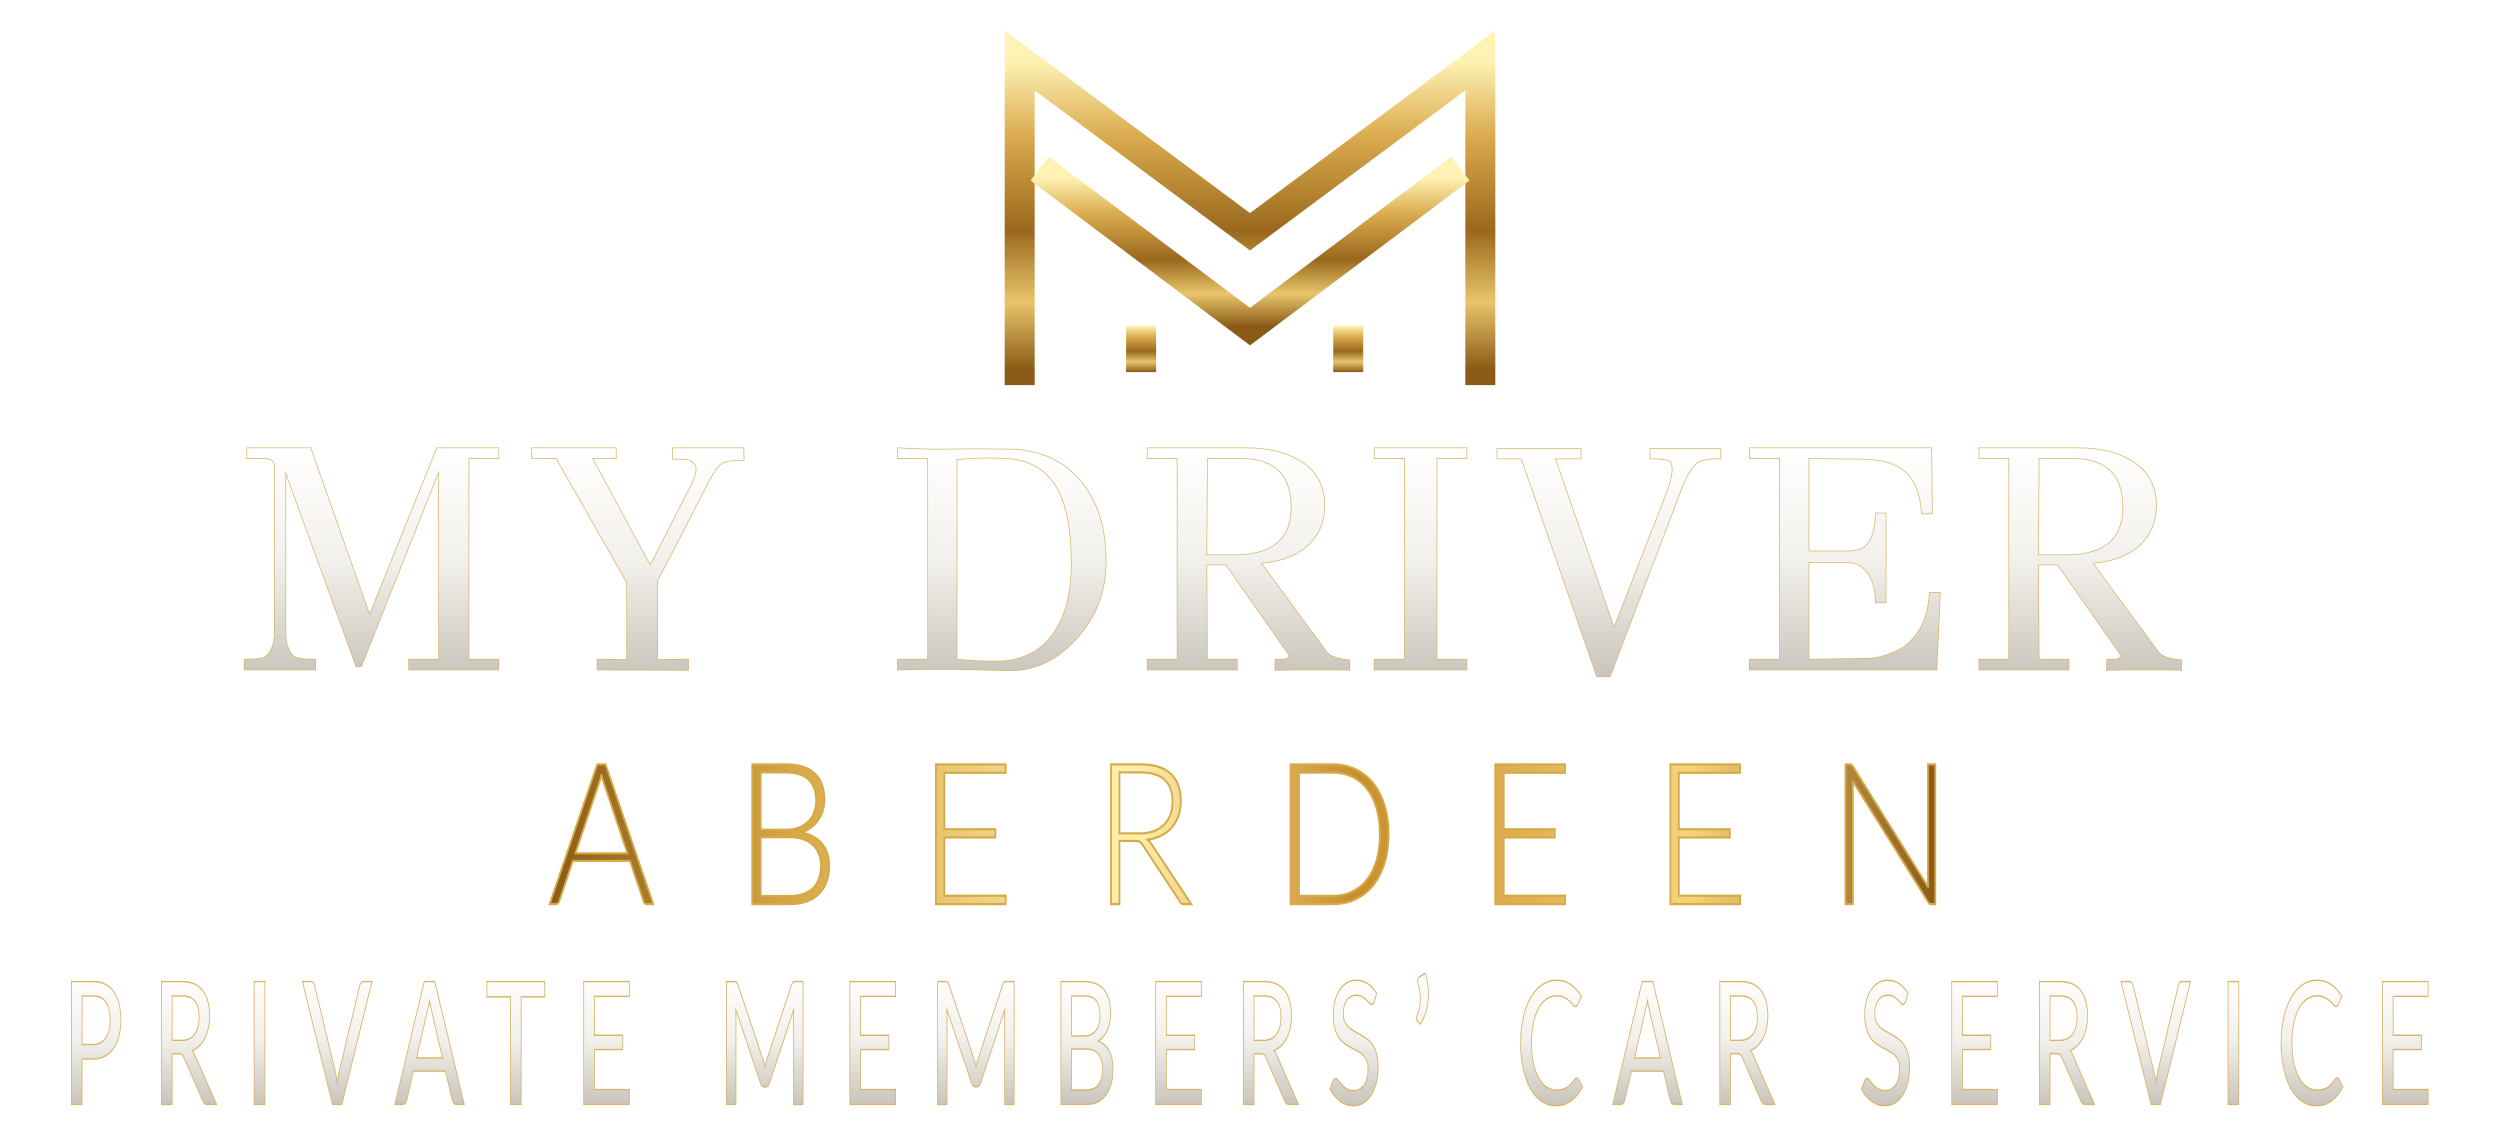
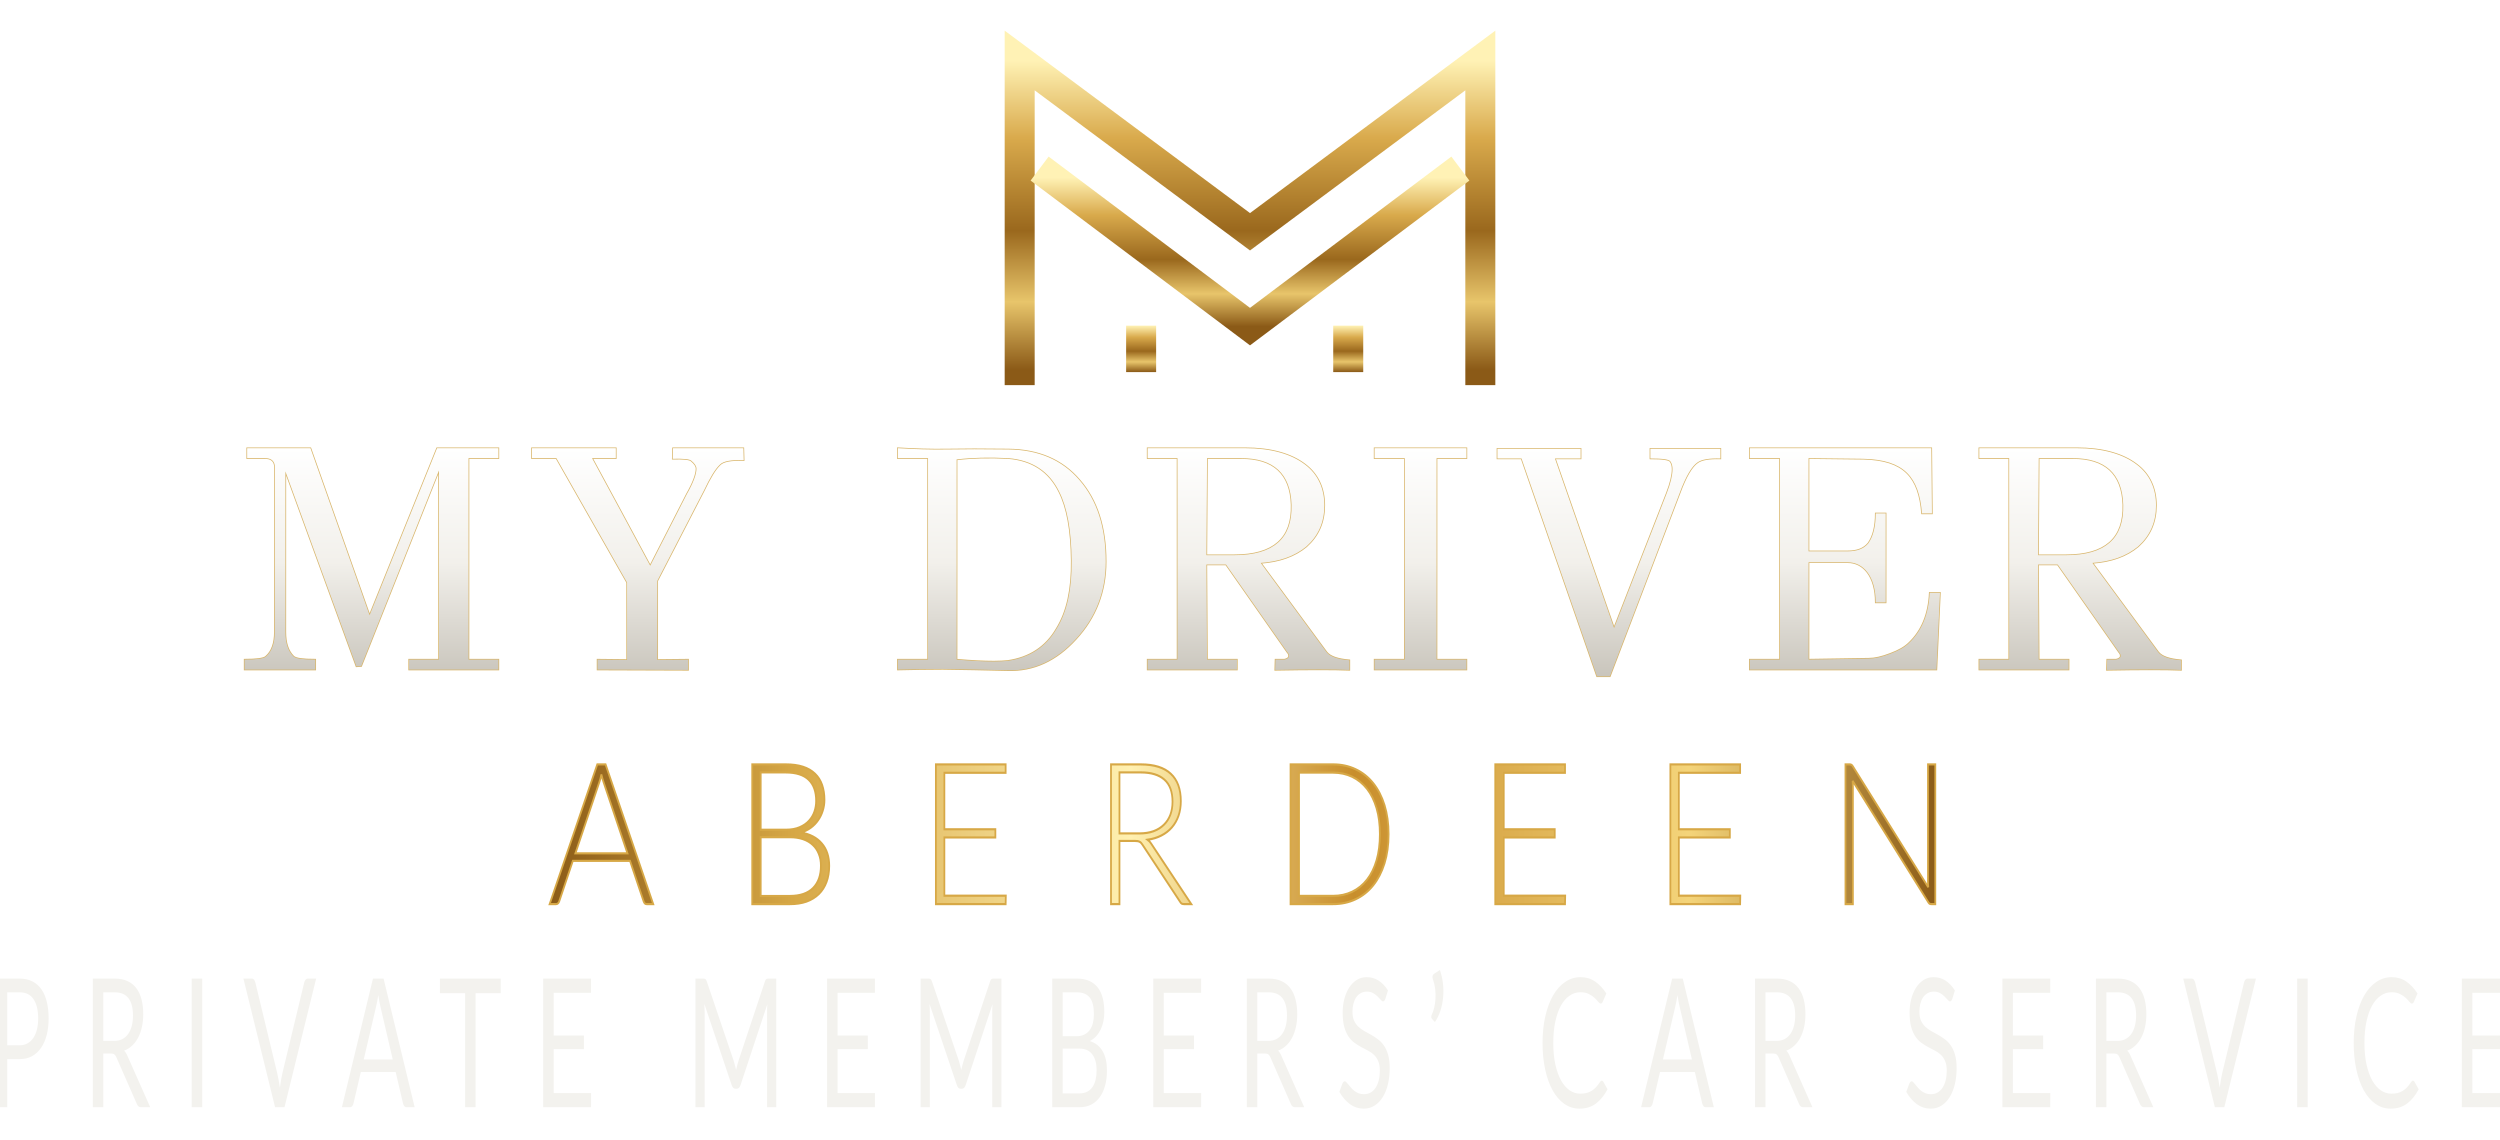
<svg xmlns="http://www.w3.org/2000/svg" width="1240" height="565" viewBox="0 0 1240 565" version="1.1" id="svg20">
  <defs id="defs17">
    <linearGradient id="gold" x1="0" y1="0" x2="1" y2="0">
      <stop offset="0" stop-color="#8a5a16" id="stop1" />
      <stop offset="0.18" stop-color="#d7a846" id="stop2" />
      <stop offset="0.42" stop-color="#fff0b0" id="stop3" />
      <stop offset="0.58" stop-color="#c88e2c" id="stop4" />
      <stop offset="0.82" stop-color="#f4d47a" id="stop5" />
      <stop offset="1" stop-color="#8a5a16" id="stop6" />
    </linearGradient>
    <linearGradient id="goldVertical" x1="0" y1="0" x2="0" y2="1">
      <stop offset="0" stop-color="#fff2b5" id="stop7" />
      <stop offset="0.25" stop-color="#d9aa4c" id="stop8" />
      <stop offset="0.55" stop-color="#9a681d" id="stop9" />
      <stop offset="0.78" stop-color="#e8c56b" id="stop10" />
      <stop offset="1" stop-color="#8b5a17" id="stop11" />
    </linearGradient>
    <linearGradient id="silver" x1="0" y1="0" x2="0" y2="1">
      <stop offset="0" stop-color="#ffffff" id="stop12" />
      <stop offset="0.5" stop-color="#f2f0eb" id="stop13" />
      <stop offset="1" stop-color="#c9c5bc" id="stop14" />
    </linearGradient>
    <filter id="softGlow" x="-30%" y="-30%" width="160%" height="160%">
      <feGaussianBlur stdDeviation="6" result="b" id="feGaussianBlur14" />
      <feMerge id="feMerge15">
        <feMergeNode in="b" id="feMergeNode14" />
        <feMergeNode in="SourceGraphic" id="feMergeNode15" />
      </feMerge>
    </filter>
    <filter id="textGlow" x="-10%" y="-20%" width="120%" height="140%">
      <feGaussianBlur stdDeviation="1.6" result="b" id="feGaussianBlur15" />
      <feMerge id="feMerge17">
        <feMergeNode in="b" id="feMergeNode16" />
        <feMergeNode in="SourceGraphic" id="feMergeNode17" />
      </feMerge>
    </filter>
  </defs>
  <g id="mark" fill="none" stroke="url(#goldVertical)" stroke-width="31" stroke-linecap="square" stroke-linejoin="miter" transform="translate(253.76 -30) scale(0.48)">
    <path d="M 525 445 L 525 125 L 763 302 L 1001 125 L 1001 445" id="path17" />
    <path d="M 558 246 L 763 400 L 968 246" id="path18" />
  </g>
  <g fill="url(#goldVertical)" id="g19" transform="translate(253.76 -30) scale(0.48)">
    <path id="rect18" d="m 635,399 h 31 v 48 h -31 z" />
    <path id="rect19" d="m 849,399 h 31 v 48 h -31 z" />
  </g>
  <g transform="translate(93 41.25) scale(0.85)">
    <path d="m 439.15,640.35 h -13.95 V 546.3 h 13.95 v -4.65 h -28.65 l -31.5,78 -27.6,-78 h -29.55 v 4.65 h 8.4 c 2.7,0 4.2,1.2 4.5,3.45 v 77.7 c 0,5.25 -1.35,9.15 -4.2,11.55 -1.05,0.9 -4.35,1.35 -9.9,1.35 V 645 h 33 v -4.65 c -5.85,0 -9.15,-0.45 -10.2,-1.5 -2.55,-2.55 -3.75,-6.3 -3.75,-11.4 v -75 l 33.15,91.05 2.25,-0.15 36.3,-91.35 v 88.35 h -13.95 V 645 h 41.7 z m 114.35,-98.7 h -32.85 l -0.15,4.95 c 4.95,-0.15 7.95,0.15 8.7,0.9 1.65,1.35 2.4,2.55 2.4,3.75 0,2.55 -1.5,6.6 -4.5,11.85 l -17.1,33.45 c -9,-16.65 -18,-33.45 -27.15,-50.25 h 11.1 v -4.65 h -39.15 v 4.65 h 11.4 l 33,58.05 v 36.15 l -13.8,-0.15 V 645 l 42.3,0.15 v -4.8 l -14.4,0.15 v -36.9 l 21.75,-42.15 c 2.85,-6 5.25,-10.05 7.5,-12.15 1.65,-1.65 5.25,-2.25 11.1,-2.1 z m 169.15,52.95 c 0,-16.05 -4.05,-28.65 -12.3,-38.1 -8.1,-9.45 -19.2,-14.1 -33.15,-14.25 -11.7,-0.15 -21.15,-0.15 -28.35,0 -7.8,0.15 -15.6,-0.15 -23.25,-0.6 v 4.65 h 14.1 v 94.05 h -14.1 V 645 c 6.45,-0.15 13.5,-0.3 21,-0.3 9.15,0.15 19.2,0.3 30.15,0.6 12.15,0.45 22.8,-4.5 31.95,-14.55 9.3,-10.05 13.95,-22.2 13.95,-36.15 z m -15.9,-0.45 c 0.15,13.35 -2.1,23.85 -7.05,31.8 -4.95,8.55 -12.6,13.5 -22.8,15 -1.65,0.15 -3.75,0.3 -6.45,0.3 -4.8,0 -10.65,-0.3 -17.4,-0.9 V 546.9 c 7.35,-0.9 15.45,-1.05 24.15,-0.6 11.1,0.9 19.05,6.15 23.7,15.6 3.75,7.35 5.7,18 5.85,32.25 z m 100.7,42.75 c 0.6,0.6 0.75,1.2 0.75,1.8 0,0.75 -0.75,1.35 -2.1,1.65 h -4.2 l -0.15,4.8 c 15.9,-0.3 27.3,-0.3 34.65,0 v -4.5 c -5.4,-0.45 -9,-1.65 -10.65,-3.75 l -30.75,-41.7 c 8.7,-0.6 15.9,-3.15 21.3,-7.65 5.55,-4.95 8.4,-11.25 8.4,-19.2 0,-7.95 -3,-14.55 -9,-19.05 -6.45,-4.95 -15.9,-7.65 -28.05,-7.65 h -45.45 v 4.65 h 13.95 v 94.05 h -13.95 V 645 h 41.7 v -4.65 h -13.95 l -0.3,-44.4 h 9.15 z m 1.95,-68.85 c 0.45,15.75 -8.4,23.55 -26.7,23.55 h -13.05 l 0.3,-45.3 h 15.9 c 15.15,0 23.1,7.2 23.55,21.75 z m 81.65,72.3 h -13.95 V 546.3 h 13.95 v -4.65 h -42.9 v 4.65 h 14.1 v 94.05 h -14.1 V 645 h 42.9 z m 118.55,-98.4 h -32.7 v 4.5 c 5.85,0 9,0.45 9.45,1.5 0.6,0.9 0.9,2.1 0.9,3.45 0,2.85 -0.9,6.6 -2.7,11.25 l -24.6,63 -27.6,-79.2 h 12 v -4.5 h -38.85 v 4.5 h 11.25 l 35.25,101.7 h 6 l 32.55,-85.5 c 2.85,-7.8 5.7,-12.6 8.4,-14.4 1.95,-1.35 5.4,-1.95 10.65,-1.8 z m 97.7,67.2 c -0.45,10.05 -3.75,17.85 -9.6,23.4 -1.95,1.95 -4.8,3.6 -8.85,5.1 -3.9,1.5 -7.2,2.25 -10.05,2.25 l -28.05,0.45 V 594.9 h 18.3 c 7.35,0 13.05,6.6 13.05,18.75 h 4.65 V 572.1 h -4.65 c 0,6.15 -1.2,10.8 -3.45,13.95 -2.1,2.55 -5.25,3.75 -9.6,3.75 h -18.3 v -43.5 l 25.65,0.3 c 19.05,0.45 25.95,8.55 27.3,25.5 h 4.65 l -0.3,-30.45 h -84.75 v 4.65 h 14.1 v 94.05 h -14.1 V 645 h 87.15 l 1.65,-35.85 z m 88.4,27.75 c 0.6,0.6 0.75,1.2 0.75,1.8 0,0.75 -0.75,1.35 -2.1,1.65 h -4.2 l -0.15,4.8 c 15.9,-0.3 27.3,-0.3 34.65,0 v -4.5 c -5.4,-0.45 -9,-1.65 -10.65,-3.75 l -30.75,-41.7 c 8.7,-0.6 15.9,-3.15 21.3,-7.65 5.55,-4.95 8.4,-11.25 8.4,-19.2 0,-7.95 -3,-14.55 -9,-19.05 -6.45,-4.95 -15.9,-7.65 -28.05,-7.65 h -45.45 v 4.65 h 13.95 v 94.05 h -13.95 V 645 h 41.7 v -4.65 h -13.95 l -0.3,-44.4 h 9.15 z m 1.95,-68.85 c 0.45,15.75 -8.4,23.55 -26.7,23.55 h -13.05 l 0.3,-45.3 h 15.9 c 15.15,0 23.1,7.2 23.55,21.75 z" id="main-wordmark" style="font-size:150px;font-family:'GFS Didot', Didot, serif;letter-spacing:5;text-anchor:middle;fill:url(#silver);stroke:#d8b56a;stroke-width:0.7;paint-order:stroke" aria-label="MY DRIVER" transform="translate(-367.5 -464.06) scale(1.25)" />
  </g>
  <g transform="translate(93.000 62.100) scale(0.85)">
    <path d="m 525.82,727.552 -9.216,-22.88 q -0.48,-1.12 -0.928,-2.688 -0.192,0.768 -0.416,1.472 -0.224,0.672 -0.48,1.248 l -9.216,22.848 z M 535.836,744 h -2.528 q -0.448,0 -0.736,-0.224 -0.288,-0.256 -0.448,-0.64 l -5.312,-13.152 h -22.24 l -5.312,13.152 q -0.128,0.352 -0.448,0.608 -0.32,0.256 -0.768,0.256 h -2.496 l 18.528,-45.28 h 3.232 z m 53.176,-2.624 q 5.952,0 8.992,-2.56 3.072,-2.592 3.072,-7.264 0,-2.144 -0.832,-3.84 -0.8,-1.728 -2.336,-2.912 -1.536,-1.216 -3.776,-1.856 -2.24,-0.64 -5.088,-0.64 h -11.392 v 19.072 z m -11.36,-40.064 v 18.592 h 9.792 q 3.136,0 5.344,-0.8 2.24,-0.8 3.648,-2.112 1.44,-1.312 2.112,-2.976 0.672,-1.664 0.672,-3.424 0,-4.576 -2.912,-6.912 -2.88,-2.368 -8.928,-2.368 z m 9.728,-2.592 q 3.872,0 6.72,0.768 2.848,0.768 4.704,2.272 1.856,1.472 2.752,3.616 0.896,2.144 0.896,4.864 0,1.792 -0.64,3.456 -0.608,1.664 -1.792,3.072 -1.152,1.408 -2.88,2.464 -1.696,1.024 -3.904,1.568 5.344,0.768 8.192,3.552 2.88,2.752 2.88,7.264 0,2.88 -1.024,5.184 -1.024,2.304 -2.976,3.904 -1.952,1.6 -4.8,2.464 -2.848,0.832 -6.464,0.832 h -14.688 v -45.28 z m 85.624,42.56 -0.064,2.72 h -27.136 v -45.28 h 27.136 v 2.72 h -23.84 v 18.304 h 19.84 v 2.656 h -19.84 v 18.88 z m 52.056,-20.192 q 3.008,0 5.376,-0.704 2.4,-0.736 4.032,-2.08 1.664,-1.344 2.528,-3.232 0.864,-1.888 0.864,-4.256 0,-4.832 -3.168,-7.168 -3.136,-2.336 -9.184,-2.336 h -8.288 v 19.776 z m 20.096,22.912 h -2.816 q -0.544,0 -0.928,-0.16 -0.352,-0.192 -0.672,-0.672 l -14.528,-18.368 q -0.256,-0.352 -0.544,-0.608 -0.256,-0.256 -0.608,-0.384 -0.32,-0.16 -0.8,-0.224 -0.448,-0.064 -1.12,-0.064 h -5.92 V 744 h -3.296 v -45.28 h 11.584 q 7.808,0 11.68,3.04 3.904,3.008 3.904,8.864 0,2.592 -0.896,4.736 -0.896,2.144 -2.592,3.776 -1.664,1.6 -4.064,2.624 -2.368,1.024 -5.344,1.376 0.768,0.48 1.376,1.28 z m 76.76,-22.656 q 0,5.248 -1.568,9.44 -1.568,4.192 -4.416,7.136 -2.848,2.944 -6.848,4.512 -3.968,1.568 -8.768,1.568 h -16.544 v -45.28 h 16.544 q 4.8,0 8.768,1.568 4,1.568 6.848,4.512 2.848,2.944 4.416,7.136 1.568,4.192 1.568,9.408 z m -3.392,0 q 0,-4.736 -1.312,-8.448 -1.312,-3.712 -3.712,-6.272 -2.4,-2.56 -5.76,-3.904 -3.36,-1.344 -7.424,-1.344 h -13.248 v 39.968 h 13.248 q 4.064,0 7.424,-1.344 3.36,-1.344 5.76,-3.904 2.4,-2.56 3.712,-6.272 1.312,-3.712 1.312,-8.48 z m 72.088,19.936 -0.064,2.72 h -27.136 v -45.28 h 27.136 v 2.72 h -23.84 v 18.304 h 19.84 v 2.656 h -19.84 v 18.88 z m 68.12,0 -0.064,2.72 h -27.136 v -45.28 h 27.136 v 2.72 h -23.84 v 18.304 h 19.84 v 2.656 h -19.84 v 18.88 z m 75.864,-42.56 V 744 h -1.536 q -0.416,0 -0.704,-0.128 -0.256,-0.16 -0.512,-0.512 l -29.408,-39.296 q 0.096,0.96 0.096,1.824 V 744 h -2.88 v -45.28 h 1.632 q 0.448,0 0.672,0.128 0.256,0.096 0.544,0.48 l 29.344,39.2 q -0.096,-0.96 -0.096,-1.824 V 698.72 Z" id="text19" style="font-weight:300;font-size:64px;font-family:Lato, Helvetica, Arial, sans-serif;letter-spacing:31;text-anchor:middle;fill:url(#gold)" aria-label="ABERDEEN" transform="translate(-532 -884.696) scale(1.5 1.8)" stroke="#d7a846" stroke-width="0.7" />
  </g>
  <g stroke="url(#gold)" stroke-width="2" id="g20" transform="translate(0 -309)">
    <path id="line19" d="M 35,723 H 170" />
    <path id="line20" d="M 1070,723 H 1205" />
  </g>
-   <path d="m 290.99,809.51 q 1.743,0 3.066,-0.462 1.344,-0.462 2.247,-1.281 0.924,-0.84 1.386,-1.995 0.462,-1.155 0.462,-2.541 0,-2.877 -1.785,-4.494 -1.764,-1.617 -5.376,-1.617 h -4.83 v 12.39 z m 0,-15.603 q 2.856,0 4.956,0.672 2.121,0.651 3.507,1.869 1.386,1.218 2.058,2.94 0.693,1.722 0.693,3.843 0,2.1 -0.735,3.843 -0.735,1.743 -2.163,3.003 -1.407,1.26 -3.507,1.974 -2.079,0.693 -4.809,0.693 h -4.83 V 824 h -4.053 v -30.093 z m 36.675,14.574 q 1.764,0 3.108,-0.42 1.365,-0.441 2.268,-1.218 0.924,-0.798 1.386,-1.89 0.462,-1.092 0.462,-2.415 0,-2.688 -1.764,-4.053 -1.764,-1.365 -5.292,-1.365 h -4.452 v 11.361 z m 13.902,15.519 h -3.612 q -1.113,0 -1.638,-0.861 l -7.812,-10.752 q -0.357,-0.504 -0.777,-0.714 -0.399,-0.231 -1.26,-0.231 h -3.087 V 824 h -4.053 v -30.093 h 8.505 q 2.856,0 4.935,0.588 2.079,0.567 3.423,1.659 1.365,1.092 2.016,2.646 0.651,1.533 0.651,3.444 0,1.596 -0.504,2.982 -0.504,1.386 -1.47,2.499 -0.945,1.092 -2.331,1.869 -1.365,0.777 -3.108,1.176 0.777,0.441 1.344,1.281 z m 20.148,0 h -4.074 v -30.093 h 4.074 z m 44.151,-30.093 -12.264,30.093 h -3.654 l -12.264,-30.093 h 3.255 q 0.546,0 0.882,0.273 0.336,0.273 0.504,0.693 l 8.484,21.231 q 0.273,0.714 0.525,1.554 0.273,0.84 0.483,1.764 0.21,-0.924 0.441,-1.764 0.231,-0.84 0.504,-1.554 l 8.463,-21.231 q 0.126,-0.357 0.483,-0.651 0.378,-0.315 0.903,-0.315 z m 29.682,18.921 -4.725,-12.243 q -0.21,-0.546 -0.441,-1.26 -0.231,-0.735 -0.441,-1.554 -0.441,1.701 -0.903,2.835 l -4.725,12.222 z m 8.484,11.172 h -3.15 q -0.546,0 -0.882,-0.273 -0.336,-0.273 -0.504,-0.693 l -2.814,-7.266 h -13.503 l -2.814,7.266 q -0.126,0.378 -0.483,0.672 -0.357,0.294 -0.882,0.294 h -3.15 l 12.033,-30.093 h 4.116 z m 33.357,-26.67 h -9.744 V 824 h -4.053 v -26.67 h -9.765 v -3.423 h 23.562 z m 35.016,23.352 -0.021,3.318 h -18.543 v -30.093 h 18.543 v 3.318 h -14.469 v 9.996 h 11.718 v 3.192 h -11.718 v 10.269 z m 71.754,-26.775 V 824 h -3.57 v -22.113 q 0,-0.441 0.021,-0.945 0.042,-0.504 0.084,-1.029 l -10.332,18.816 q -0.483,0.945 -1.47,0.945 h -0.588 q -0.987,0 -1.47,-0.945 l -10.542,-18.9 q 0.126,1.113 0.126,2.058 V 824 h -3.57 v -30.093 h 3.003 q 0.546,0 0.84,0.105 0.294,0.105 0.567,0.588 l 10.395,18.522 q 0.252,0.504 0.483,1.05 0.252,0.546 0.462,1.113 0.21,-0.567 0.441,-1.113 0.231,-0.567 0.504,-1.071 l 10.206,-18.501 q 0.252,-0.483 0.546,-0.588 0.315,-0.105 0.861,-0.105 z m 38.25,26.775 -0.021,3.318 h -18.543 v -30.093 h 18.543 v 3.318 h -14.469 v 9.996 h 11.718 v 3.192 h -11.718 v 10.269 z m 49.002,-26.775 V 824 h -3.57 v -22.113 q 0,-0.441 0.021,-0.945 0.042,-0.504 0.084,-1.029 l -10.332,18.816 q -0.483,0.945 -1.47,0.945 h -0.588 q -0.987,0 -1.47,-0.945 l -10.542,-18.9 q 0.126,1.113 0.126,2.058 V 824 h -3.57 v -30.093 h 3.003 q 0.546,0 0.84,0.105 0.294,0.105 0.567,0.588 l 10.395,18.522 q 0.252,0.504 0.483,1.05 0.252,0.546 0.462,1.113 0.21,-0.567 0.441,-1.113 0.231,-0.567 0.504,-1.071 l 10.206,-18.501 q 0.252,-0.483 0.546,-0.588 0.315,-0.105 0.861,-0.105 z m 30.249,26.859 q 1.743,0 3.003,-0.399 1.26,-0.399 2.058,-1.113 0.819,-0.735 1.197,-1.722 0.378,-1.008 0.378,-2.205 0,-2.331 -1.659,-3.675 -1.659,-1.365 -4.977,-1.365 h -6.51 v 10.479 z m -6.51,-23.646 v 10.269 h 5.376 q 1.722,0 2.982,-0.378 1.281,-0.378 2.1,-1.05 0.84,-0.672 1.239,-1.617 0.399,-0.966 0.399,-2.1 0,-2.667 -1.596,-3.885 -1.596,-1.239 -4.956,-1.239 z m 5.544,-3.213 q 2.772,0 4.767,0.546 2.016,0.546 3.297,1.554 1.302,1.008 1.911,2.478 0.609,1.449 0.609,3.276 0,1.113 -0.357,2.142 -0.336,1.008 -1.029,1.89 -0.693,0.882 -1.764,1.596 -1.05,0.693 -2.478,1.134 3.318,0.63 4.977,2.373 1.68,1.722 1.68,4.536 0,1.911 -0.714,3.486 -0.693,1.575 -2.058,2.709 -1.344,1.134 -3.318,1.764 -1.974,0.609 -4.494,0.609 h -10.626 v -30.093 z m 48.12,26.775 -0.021,3.318 h -18.543 v -30.093 h 18.543 v 3.318 h -14.469 v 9.996 h 11.718 v 3.192 h -11.718 v 10.269 z m 26.028,-12.201 q 1.764,0 3.108,-0.42 1.365,-0.441 2.268,-1.218 0.924,-0.798 1.386,-1.89 0.462,-1.092 0.462,-2.415 0,-2.688 -1.764,-4.053 -1.764,-1.365 -5.292,-1.365 h -4.452 v 11.361 z m 13.902,15.519 h -3.612 q -1.113,0 -1.638,-0.861 l -7.812,-10.752 q -0.357,-0.504 -0.777,-0.714 -0.399,-0.231 -1.26,-0.231 h -3.087 V 824 h -4.053 v -30.093 h 8.505 q 2.856,0 4.935,0.588 2.079,0.567 3.423,1.659 1.365,1.092 2.016,2.646 0.651,1.533 0.651,3.444 0,1.596 -0.504,2.982 -0.504,1.386 -1.47,2.499 -0.945,1.092 -2.331,1.869 -1.365,0.777 -3.108,1.176 0.777,0.441 1.344,1.281 z m 31.467,-25.389 q -0.189,0.315 -0.42,0.483 -0.21,0.147 -0.525,0.147 -0.357,0 -0.84,-0.357 -0.483,-0.357 -1.218,-0.777 -0.714,-0.441 -1.743,-0.798 -1.008,-0.357 -2.457,-0.357 -1.365,0 -2.415,0.378 -1.029,0.357 -1.743,0.987 -0.693,0.63 -1.05,1.491 -0.357,0.84 -0.357,1.827 0,1.26 0.609,2.1 0.63,0.819 1.638,1.407 1.029,0.588 2.31,1.029 1.302,0.42 2.646,0.882 1.365,0.462 2.646,1.05 1.302,0.567 2.31,1.449 1.029,0.882 1.638,2.163 0.63,1.281 0.63,3.15 0,1.974 -0.672,3.717 -0.672,1.722 -1.974,3.003 -1.281,1.281 -3.171,2.016 -1.869,0.735 -4.263,0.735 -2.94,0 -5.334,-1.05 -2.394,-1.071 -4.095,-2.877 l 1.176,-1.932 q 0.168,-0.231 0.399,-0.378 0.252,-0.168 0.546,-0.168 0.273,0 0.609,0.231 0.357,0.21 0.798,0.546 0.441,0.336 1.008,0.735 0.567,0.399 1.281,0.735 0.735,0.336 1.659,0.567 0.924,0.21 2.079,0.21 1.449,0 2.583,-0.399 1.134,-0.399 1.911,-1.113 0.798,-0.735 1.218,-1.743 0.42,-1.008 0.42,-2.247 0,-1.365 -0.63,-2.226 -0.609,-0.882 -1.617,-1.47 -1.008,-0.588 -2.31,-0.987 -1.302,-0.42 -2.646,-0.84 -1.344,-0.441 -2.646,-1.008 -1.302,-0.567 -2.31,-1.47 -1.008,-0.903 -1.638,-2.247 -0.609,-1.365 -0.609,-3.36 0,-1.596 0.609,-3.087 0.63,-1.491 1.806,-2.646 1.197,-1.155 2.919,-1.848 1.743,-0.693 3.99,-0.693 2.52,0 4.578,0.798 2.079,0.798 3.654,2.31 z m 21.093,-6.72 q 0.882,1.491 1.197,3.15 0.315,1.659 0.063,3.276 -0.252,1.617 -1.05,3.108 -0.798,1.491 -2.121,2.646 l -1.134,-0.735 q -0.315,-0.189 -0.294,-0.483 0.042,-0.315 0.21,-0.504 0.546,-0.672 0.924,-1.617 0.399,-0.966 0.504,-2.058 0.126,-1.113 -0.105,-2.289 -0.21,-1.176 -0.861,-2.268 -0.273,-0.441 -0.168,-0.777 0.126,-0.357 0.525,-0.525 z m 62.766,25.893 q 0.336,0 0.588,0.273 l 1.617,1.743 q -1.848,2.142 -4.494,3.339 -2.625,1.197 -6.363,1.197 -3.234,0 -5.88,-1.113 -2.646,-1.134 -4.515,-3.15 -1.869,-2.037 -2.898,-4.872 -1.029,-2.835 -1.029,-6.237 0,-3.402 1.071,-6.237 1.071,-2.835 3.003,-4.872 1.953,-2.037 4.662,-3.15 2.709,-1.134 5.985,-1.134 3.213,0 5.67,1.029 2.457,1.029 4.326,2.793 l -1.344,1.869 q -0.126,0.21 -0.336,0.357 -0.189,0.126 -0.525,0.126 -0.378,0 -0.924,-0.399 -0.546,-0.42 -1.428,-0.924 -0.882,-0.504 -2.205,-0.903 -1.323,-0.42 -3.255,-0.42 -2.331,0 -4.263,0.819 -1.932,0.798 -3.339,2.331 -1.386,1.533 -2.163,3.738 -0.777,2.205 -0.777,4.977 0,2.814 0.798,5.019 0.819,2.205 2.205,3.738 1.407,1.512 3.297,2.31 1.911,0.798 4.116,0.798 1.344,0 2.415,-0.147 1.092,-0.168 1.995,-0.504 0.924,-0.336 1.701,-0.84 0.798,-0.525 1.575,-1.239 0.357,-0.315 0.714,-0.315 z m 34.911,-4.956 -4.725,-12.243 q -0.21,-0.546 -0.441,-1.26 -0.231,-0.735 -0.441,-1.554 -0.441,1.701 -0.903,2.835 l -4.725,12.222 z m 8.484,11.172 h -3.15 q -0.546,0 -0.882,-0.273 -0.336,-0.273 -0.504,-0.693 l -2.814,-7.266 h -13.503 l -2.814,7.266 q -0.126,0.378 -0.483,0.672 -0.357,0.294 -0.882,0.294 h -3.15 l 12.033,-30.093 h 4.116 z m 24.306,-15.519 q 1.764,0 3.108,-0.42 1.365,-0.441 2.268,-1.218 0.924,-0.798 1.386,-1.89 0.462,-1.092 0.462,-2.415 0,-2.688 -1.764,-4.053 -1.764,-1.365 -5.292,-1.365 h -4.452 v 11.361 z m 13.902,15.519 h -3.612 q -1.113,0 -1.638,-0.861 l -7.812,-10.752 q -0.357,-0.504 -0.777,-0.714 -0.399,-0.231 -1.26,-0.231 h -3.087 V 824 h -4.053 v -30.093 h 8.505 q 2.856,0 4.935,0.588 2.079,0.567 3.423,1.659 1.365,1.092 2.016,2.646 0.651,1.533 0.651,3.444 0,1.596 -0.504,2.982 -0.504,1.386 -1.47,2.499 -0.945,1.092 -2.331,1.869 -1.365,0.777 -3.108,1.176 0.777,0.441 1.344,1.281 z m 54.219,-25.389 q -0.189,0.315 -0.42,0.483 -0.21,0.147 -0.525,0.147 -0.357,0 -0.84,-0.357 -0.483,-0.357 -1.218,-0.777 -0.714,-0.441 -1.743,-0.798 -1.008,-0.357 -2.457,-0.357 -1.365,0 -2.415,0.378 -1.029,0.357 -1.743,0.987 -0.693,0.63 -1.05,1.491 -0.357,0.84 -0.357,1.827 0,1.26 0.609,2.1 0.63,0.819 1.638,1.407 1.029,0.588 2.31,1.029 1.302,0.42 2.646,0.882 1.365,0.462 2.646,1.05 1.302,0.567 2.31,1.449 1.029,0.882 1.638,2.163 0.63,1.281 0.63,3.15 0,1.974 -0.672,3.717 -0.672,1.722 -1.974,3.003 -1.281,1.281 -3.171,2.016 -1.869,0.735 -4.263,0.735 -2.94,0 -5.334,-1.05 -2.394,-1.071 -4.095,-2.877 l 1.176,-1.932 q 0.168,-0.231 0.399,-0.378 0.252,-0.168 0.546,-0.168 0.273,0 0.609,0.231 0.357,0.21 0.798,0.546 0.441,0.336 1.008,0.735 0.567,0.399 1.281,0.735 0.735,0.336 1.659,0.567 0.924,0.21 2.079,0.21 1.449,0 2.583,-0.399 1.134,-0.399 1.911,-1.113 0.798,-0.735 1.218,-1.743 0.42,-1.008 0.42,-2.247 0,-1.365 -0.63,-2.226 -0.609,-0.882 -1.617,-1.47 -1.008,-0.588 -2.31,-0.987 -1.302,-0.42 -2.646,-0.84 -1.344,-0.441 -2.646,-1.008 -1.302,-0.567 -2.31,-1.47 -1.008,-0.903 -1.638,-2.247 -0.609,-1.365 -0.609,-3.36 0,-1.596 0.609,-3.087 0.63,-1.491 1.806,-2.646 1.197,-1.155 2.919,-1.848 1.743,-0.693 3.99,-0.693 2.52,0 4.578,0.798 2.079,0.798 3.654,2.31 z m 37.956,22.071 -0.021,3.318 h -18.543 v -30.093 h 18.543 v 3.318 h -14.469 v 9.996 h 11.718 v 3.192 h -11.718 v 10.269 z m 26.028,-12.201 q 1.764,0 3.108,-0.42 1.365,-0.441 2.268,-1.218 0.924,-0.798 1.386,-1.89 0.462,-1.092 0.462,-2.415 0,-2.688 -1.764,-4.053 -1.764,-1.365 -5.292,-1.365 h -4.452 v 11.361 z m 13.902,15.519 h -3.612 q -1.113,0 -1.638,-0.861 l -7.812,-10.752 q -0.357,-0.504 -0.777,-0.714 -0.399,-0.231 -1.26,-0.231 h -3.087 V 824 h -4.053 v -30.093 h 8.505 q 2.856,0 4.935,0.588 2.079,0.567 3.423,1.659 1.365,1.092 2.016,2.646 0.651,1.533 0.651,3.444 0,1.596 -0.504,2.982 -0.504,1.386 -1.47,2.499 -0.945,1.092 -2.331,1.869 -1.365,0.777 -3.108,1.176 0.777,0.441 1.344,1.281 z m 39.762,-30.093 -12.264,30.093 h -3.654 l -12.264,-30.093 h 3.255 q 0.546,0 0.882,0.273 0.336,0.273 0.504,0.693 l 8.484,21.231 q 0.273,0.714 0.525,1.554 0.273,0.84 0.483,1.764 0.21,-0.924 0.441,-1.764 0.231,-0.84 0.504,-1.554 l 8.463,-21.231 q 0.126,-0.357 0.483,-0.651 0.378,-0.315 0.903,-0.315 z M 1177.582,824 h -4.074 v -30.093 h 4.074 z m 40.812,-6.216 q 0.336,0 0.588,0.273 l 1.617,1.743 q -1.848,2.142 -4.494,3.339 -2.625,1.197 -6.363,1.197 -3.234,0 -5.88,-1.113 -2.646,-1.134 -4.515,-3.15 -1.869,-2.037 -2.898,-4.872 -1.029,-2.835 -1.029,-6.237 0,-3.402 1.071,-6.237 1.071,-2.835 3.003,-4.872 1.953,-2.037 4.662,-3.15 2.709,-1.134 5.985,-1.134 3.213,0 5.67,1.029 2.457,1.029 4.326,2.793 l -1.344,1.869 q -0.126,0.21 -0.336,0.357 -0.189,0.126 -0.525,0.126 -0.378,0 -0.924,-0.399 -0.546,-0.42 -1.428,-0.924 -0.882,-0.504 -2.205,-0.903 -1.323,-0.42 -3.255,-0.42 -2.331,0 -4.263,0.819 -1.932,0.798 -3.339,2.331 -1.386,1.533 -2.163,3.738 -0.777,2.205 -0.777,4.977 0,2.814 0.798,5.019 0.819,2.205 2.205,3.738 1.407,1.512 3.297,2.31 1.911,0.798 4.116,0.798 1.344,0 2.415,-0.147 1.092,-0.168 1.995,-0.504 0.924,-0.336 1.701,-0.84 0.798,-0.525 1.575,-1.239 0.357,-0.315 0.714,-0.315 z m 37.494,2.898 -0.021,3.318 h -18.543 v -30.093 h 18.543 v 3.318 h -14.469 v 9.996 h 11.718 v 3.192 h -11.718 v 10.269 z" id="text20" style="font-size:42px;font-family:Lato, Helvetica, Arial, sans-serif;letter-spacing:12;text-anchor:middle;fill:url(#silver);stroke:#d8b56a;stroke-width:0.7;paint-order:stroke" aria-label="PRIVATE MEMBERS’ CAR SERVICE" transform="translate(-302.89 -1100.6) scale(1.2 2)" />
+   <path d="m 290.99,809.51 q 1.743,0 3.066,-0.462 1.344,-0.462 2.247,-1.281 0.924,-0.84 1.386,-1.995 0.462,-1.155 0.462,-2.541 0,-2.877 -1.785,-4.494 -1.764,-1.617 -5.376,-1.617 h -4.83 v 12.39 z m 0,-15.603 q 2.856,0 4.956,0.672 2.121,0.651 3.507,1.869 1.386,1.218 2.058,2.94 0.693,1.722 0.693,3.843 0,2.1 -0.735,3.843 -0.735,1.743 -2.163,3.003 -1.407,1.26 -3.507,1.974 -2.079,0.693 -4.809,0.693 h -4.83 V 824 h -4.053 v -30.093 z m 36.675,14.574 q 1.764,0 3.108,-0.42 1.365,-0.441 2.268,-1.218 0.924,-0.798 1.386,-1.89 0.462,-1.092 0.462,-2.415 0,-2.688 -1.764,-4.053 -1.764,-1.365 -5.292,-1.365 h -4.452 v 11.361 z m 13.902,15.519 h -3.612 q -1.113,0 -1.638,-0.861 l -7.812,-10.752 q -0.357,-0.504 -0.777,-0.714 -0.399,-0.231 -1.26,-0.231 h -3.087 V 824 h -4.053 v -30.093 h 8.505 q 2.856,0 4.935,0.588 2.079,0.567 3.423,1.659 1.365,1.092 2.016,2.646 0.651,1.533 0.651,3.444 0,1.596 -0.504,2.982 -0.504,1.386 -1.47,2.499 -0.945,1.092 -2.331,1.869 -1.365,0.777 -3.108,1.176 0.777,0.441 1.344,1.281 z m 20.148,0 h -4.074 v -30.093 h 4.074 z m 44.151,-30.093 -12.264,30.093 h -3.654 l -12.264,-30.093 h 3.255 q 0.546,0 0.882,0.273 0.336,0.273 0.504,0.693 l 8.484,21.231 q 0.273,0.714 0.525,1.554 0.273,0.84 0.483,1.764 0.21,-0.924 0.441,-1.764 0.231,-0.84 0.504,-1.554 l 8.463,-21.231 q 0.126,-0.357 0.483,-0.651 0.378,-0.315 0.903,-0.315 z m 29.682,18.921 -4.725,-12.243 q -0.21,-0.546 -0.441,-1.26 -0.231,-0.735 -0.441,-1.554 -0.441,1.701 -0.903,2.835 l -4.725,12.222 z m 8.484,11.172 h -3.15 q -0.546,0 -0.882,-0.273 -0.336,-0.273 -0.504,-0.693 l -2.814,-7.266 h -13.503 l -2.814,7.266 q -0.126,0.378 -0.483,0.672 -0.357,0.294 -0.882,0.294 h -3.15 l 12.033,-30.093 h 4.116 z m 33.357,-26.67 h -9.744 V 824 h -4.053 v -26.67 h -9.765 v -3.423 h 23.562 z m 35.016,23.352 -0.021,3.318 h -18.543 v -30.093 h 18.543 v 3.318 h -14.469 v 9.996 h 11.718 v 3.192 h -11.718 v 10.269 z m 71.754,-26.775 V 824 h -3.57 v -22.113 q 0,-0.441 0.021,-0.945 0.042,-0.504 0.084,-1.029 l -10.332,18.816 q -0.483,0.945 -1.47,0.945 h -0.588 q -0.987,0 -1.47,-0.945 l -10.542,-18.9 q 0.126,1.113 0.126,2.058 V 824 h -3.57 v -30.093 h 3.003 q 0.546,0 0.84,0.105 0.294,0.105 0.567,0.588 l 10.395,18.522 q 0.252,0.504 0.483,1.05 0.252,0.546 0.462,1.113 0.21,-0.567 0.441,-1.113 0.231,-0.567 0.504,-1.071 l 10.206,-18.501 q 0.252,-0.483 0.546,-0.588 0.315,-0.105 0.861,-0.105 z m 38.25,26.775 -0.021,3.318 h -18.543 v -30.093 h 18.543 v 3.318 h -14.469 v 9.996 h 11.718 v 3.192 h -11.718 v 10.269 z m 49.002,-26.775 V 824 h -3.57 v -22.113 q 0,-0.441 0.021,-0.945 0.042,-0.504 0.084,-1.029 l -10.332,18.816 q -0.483,0.945 -1.47,0.945 h -0.588 q -0.987,0 -1.47,-0.945 l -10.542,-18.9 q 0.126,1.113 0.126,2.058 V 824 h -3.57 v -30.093 h 3.003 q 0.546,0 0.84,0.105 0.294,0.105 0.567,0.588 l 10.395,18.522 q 0.252,0.504 0.483,1.05 0.252,0.546 0.462,1.113 0.21,-0.567 0.441,-1.113 0.231,-0.567 0.504,-1.071 l 10.206,-18.501 q 0.252,-0.483 0.546,-0.588 0.315,-0.105 0.861,-0.105 z m 30.249,26.859 q 1.743,0 3.003,-0.399 1.26,-0.399 2.058,-1.113 0.819,-0.735 1.197,-1.722 0.378,-1.008 0.378,-2.205 0,-2.331 -1.659,-3.675 -1.659,-1.365 -4.977,-1.365 h -6.51 v 10.479 z m -6.51,-23.646 v 10.269 h 5.376 q 1.722,0 2.982,-0.378 1.281,-0.378 2.1,-1.05 0.84,-0.672 1.239,-1.617 0.399,-0.966 0.399,-2.1 0,-2.667 -1.596,-3.885 -1.596,-1.239 -4.956,-1.239 z m 5.544,-3.213 q 2.772,0 4.767,0.546 2.016,0.546 3.297,1.554 1.302,1.008 1.911,2.478 0.609,1.449 0.609,3.276 0,1.113 -0.357,2.142 -0.336,1.008 -1.029,1.89 -0.693,0.882 -1.764,1.596 -1.05,0.693 -2.478,1.134 3.318,0.63 4.977,2.373 1.68,1.722 1.68,4.536 0,1.911 -0.714,3.486 -0.693,1.575 -2.058,2.709 -1.344,1.134 -3.318,1.764 -1.974,0.609 -4.494,0.609 h -10.626 v -30.093 z m 48.12,26.775 -0.021,3.318 h -18.543 v -30.093 h 18.543 v 3.318 h -14.469 v 9.996 h 11.718 v 3.192 h -11.718 v 10.269 z m 26.028,-12.201 q 1.764,0 3.108,-0.42 1.365,-0.441 2.268,-1.218 0.924,-0.798 1.386,-1.89 0.462,-1.092 0.462,-2.415 0,-2.688 -1.764,-4.053 -1.764,-1.365 -5.292,-1.365 h -4.452 v 11.361 z m 13.902,15.519 h -3.612 q -1.113,0 -1.638,-0.861 l -7.812,-10.752 q -0.357,-0.504 -0.777,-0.714 -0.399,-0.231 -1.26,-0.231 h -3.087 V 824 h -4.053 v -30.093 h 8.505 q 2.856,0 4.935,0.588 2.079,0.567 3.423,1.659 1.365,1.092 2.016,2.646 0.651,1.533 0.651,3.444 0,1.596 -0.504,2.982 -0.504,1.386 -1.47,2.499 -0.945,1.092 -2.331,1.869 -1.365,0.777 -3.108,1.176 0.777,0.441 1.344,1.281 z m 31.467,-25.389 q -0.189,0.315 -0.42,0.483 -0.21,0.147 -0.525,0.147 -0.357,0 -0.84,-0.357 -0.483,-0.357 -1.218,-0.777 -0.714,-0.441 -1.743,-0.798 -1.008,-0.357 -2.457,-0.357 -1.365,0 -2.415,0.378 -1.029,0.357 -1.743,0.987 -0.693,0.63 -1.05,1.491 -0.357,0.84 -0.357,1.827 0,1.26 0.609,2.1 0.63,0.819 1.638,1.407 1.029,0.588 2.31,1.029 1.302,0.42 2.646,0.882 1.365,0.462 2.646,1.05 1.302,0.567 2.31,1.449 1.029,0.882 1.638,2.163 0.63,1.281 0.63,3.15 0,1.974 -0.672,3.717 -0.672,1.722 -1.974,3.003 -1.281,1.281 -3.171,2.016 -1.869,0.735 -4.263,0.735 -2.94,0 -5.334,-1.05 -2.394,-1.071 -4.095,-2.877 l 1.176,-1.932 q 0.168,-0.231 0.399,-0.378 0.252,-0.168 0.546,-0.168 0.273,0 0.609,0.231 0.357,0.21 0.798,0.546 0.441,0.336 1.008,0.735 0.567,0.399 1.281,0.735 0.735,0.336 1.659,0.567 0.924,0.21 2.079,0.21 1.449,0 2.583,-0.399 1.134,-0.399 1.911,-1.113 0.798,-0.735 1.218,-1.743 0.42,-1.008 0.42,-2.247 0,-1.365 -0.63,-2.226 -0.609,-0.882 -1.617,-1.47 -1.008,-0.588 -2.31,-0.987 -1.302,-0.42 -2.646,-0.84 -1.344,-0.441 -2.646,-1.008 -1.302,-0.567 -2.31,-1.47 -1.008,-0.903 -1.638,-2.247 -0.609,-1.365 -0.609,-3.36 0,-1.596 0.609,-3.087 0.63,-1.491 1.806,-2.646 1.197,-1.155 2.919,-1.848 1.743,-0.693 3.99,-0.693 2.52,0 4.578,0.798 2.079,0.798 3.654,2.31 z m 21.093,-6.72 q 0.882,1.491 1.197,3.15 0.315,1.659 0.063,3.276 -0.252,1.617 -1.05,3.108 -0.798,1.491 -2.121,2.646 l -1.134,-0.735 q -0.315,-0.189 -0.294,-0.483 0.042,-0.315 0.21,-0.504 0.546,-0.672 0.924,-1.617 0.399,-0.966 0.504,-2.058 0.126,-1.113 -0.105,-2.289 -0.21,-1.176 -0.861,-2.268 -0.273,-0.441 -0.168,-0.777 0.126,-0.357 0.525,-0.525 z m 62.766,25.893 q 0.336,0 0.588,0.273 l 1.617,1.743 q -1.848,2.142 -4.494,3.339 -2.625,1.197 -6.363,1.197 -3.234,0 -5.88,-1.113 -2.646,-1.134 -4.515,-3.15 -1.869,-2.037 -2.898,-4.872 -1.029,-2.835 -1.029,-6.237 0,-3.402 1.071,-6.237 1.071,-2.835 3.003,-4.872 1.953,-2.037 4.662,-3.15 2.709,-1.134 5.985,-1.134 3.213,0 5.67,1.029 2.457,1.029 4.326,2.793 l -1.344,1.869 q -0.126,0.21 -0.336,0.357 -0.189,0.126 -0.525,0.126 -0.378,0 -0.924,-0.399 -0.546,-0.42 -1.428,-0.924 -0.882,-0.504 -2.205,-0.903 -1.323,-0.42 -3.255,-0.42 -2.331,0 -4.263,0.819 -1.932,0.798 -3.339,2.331 -1.386,1.533 -2.163,3.738 -0.777,2.205 -0.777,4.977 0,2.814 0.798,5.019 0.819,2.205 2.205,3.738 1.407,1.512 3.297,2.31 1.911,0.798 4.116,0.798 1.344,0 2.415,-0.147 1.092,-0.168 1.995,-0.504 0.924,-0.336 1.701,-0.84 0.798,-0.525 1.575,-1.239 0.357,-0.315 0.714,-0.315 z m 34.911,-4.956 -4.725,-12.243 q -0.21,-0.546 -0.441,-1.26 -0.231,-0.735 -0.441,-1.554 -0.441,1.701 -0.903,2.835 l -4.725,12.222 z m 8.484,11.172 h -3.15 q -0.546,0 -0.882,-0.273 -0.336,-0.273 -0.504,-0.693 l -2.814,-7.266 h -13.503 l -2.814,7.266 q -0.126,0.378 -0.483,0.672 -0.357,0.294 -0.882,0.294 h -3.15 l 12.033,-30.093 h 4.116 z m 24.306,-15.519 q 1.764,0 3.108,-0.42 1.365,-0.441 2.268,-1.218 0.924,-0.798 1.386,-1.89 0.462,-1.092 0.462,-2.415 0,-2.688 -1.764,-4.053 -1.764,-1.365 -5.292,-1.365 h -4.452 v 11.361 z m 13.902,15.519 h -3.612 q -1.113,0 -1.638,-0.861 l -7.812,-10.752 q -0.357,-0.504 -0.777,-0.714 -0.399,-0.231 -1.26,-0.231 h -3.087 V 824 h -4.053 v -30.093 h 8.505 q 2.856,0 4.935,0.588 2.079,0.567 3.423,1.659 1.365,1.092 2.016,2.646 0.651,1.533 0.651,3.444 0,1.596 -0.504,2.982 -0.504,1.386 -1.47,2.499 -0.945,1.092 -2.331,1.869 -1.365,0.777 -3.108,1.176 0.777,0.441 1.344,1.281 z m 54.219,-25.389 q -0.189,0.315 -0.42,0.483 -0.21,0.147 -0.525,0.147 -0.357,0 -0.84,-0.357 -0.483,-0.357 -1.218,-0.777 -0.714,-0.441 -1.743,-0.798 -1.008,-0.357 -2.457,-0.357 -1.365,0 -2.415,0.378 -1.029,0.357 -1.743,0.987 -0.693,0.63 -1.05,1.491 -0.357,0.84 -0.357,1.827 0,1.26 0.609,2.1 0.63,0.819 1.638,1.407 1.029,0.588 2.31,1.029 1.302,0.42 2.646,0.882 1.365,0.462 2.646,1.05 1.302,0.567 2.31,1.449 1.029,0.882 1.638,2.163 0.63,1.281 0.63,3.15 0,1.974 -0.672,3.717 -0.672,1.722 -1.974,3.003 -1.281,1.281 -3.171,2.016 -1.869,0.735 -4.263,0.735 -2.94,0 -5.334,-1.05 -2.394,-1.071 -4.095,-2.877 l 1.176,-1.932 q 0.168,-0.231 0.399,-0.378 0.252,-0.168 0.546,-0.168 0.273,0 0.609,0.231 0.357,0.21 0.798,0.546 0.441,0.336 1.008,0.735 0.567,0.399 1.281,0.735 0.735,0.336 1.659,0.567 0.924,0.21 2.079,0.21 1.449,0 2.583,-0.399 1.134,-0.399 1.911,-1.113 0.798,-0.735 1.218,-1.743 0.42,-1.008 0.42,-2.247 0,-1.365 -0.63,-2.226 -0.609,-0.882 -1.617,-1.47 -1.008,-0.588 -2.31,-0.987 -1.302,-0.42 -2.646,-0.84 -1.344,-0.441 -2.646,-1.008 -1.302,-0.567 -2.31,-1.47 -1.008,-0.903 -1.638,-2.247 -0.609,-1.365 -0.609,-3.36 0,-1.596 0.609,-3.087 0.63,-1.491 1.806,-2.646 1.197,-1.155 2.919,-1.848 1.743,-0.693 3.99,-0.693 2.52,0 4.578,0.798 2.079,0.798 3.654,2.31 z m 37.956,22.071 -0.021,3.318 h -18.543 v -30.093 h 18.543 v 3.318 h -14.469 v 9.996 h 11.718 v 3.192 h -11.718 v 10.269 z m 26.028,-12.201 q 1.764,0 3.108,-0.42 1.365,-0.441 2.268,-1.218 0.924,-0.798 1.386,-1.89 0.462,-1.092 0.462,-2.415 0,-2.688 -1.764,-4.053 -1.764,-1.365 -5.292,-1.365 h -4.452 v 11.361 z m 13.902,15.519 h -3.612 q -1.113,0 -1.638,-0.861 l -7.812,-10.752 q -0.357,-0.504 -0.777,-0.714 -0.399,-0.231 -1.26,-0.231 h -3.087 V 824 h -4.053 v -30.093 h 8.505 q 2.856,0 4.935,0.588 2.079,0.567 3.423,1.659 1.365,1.092 2.016,2.646 0.651,1.533 0.651,3.444 0,1.596 -0.504,2.982 -0.504,1.386 -1.47,2.499 -0.945,1.092 -2.331,1.869 -1.365,0.777 -3.108,1.176 0.777,0.441 1.344,1.281 z m 39.762,-30.093 -12.264,30.093 h -3.654 l -12.264,-30.093 h 3.255 q 0.546,0 0.882,0.273 0.336,0.273 0.504,0.693 l 8.484,21.231 q 0.273,0.714 0.525,1.554 0.273,0.84 0.483,1.764 0.21,-0.924 0.441,-1.764 0.231,-0.84 0.504,-1.554 l 8.463,-21.231 q 0.126,-0.357 0.483,-0.651 0.378,-0.315 0.903,-0.315 z M 1177.582,824 h -4.074 v -30.093 h 4.074 z m 40.812,-6.216 q 0.336,0 0.588,0.273 l 1.617,1.743 q -1.848,2.142 -4.494,3.339 -2.625,1.197 -6.363,1.197 -3.234,0 -5.88,-1.113 -2.646,-1.134 -4.515,-3.15 -1.869,-2.037 -2.898,-4.872 -1.029,-2.835 -1.029,-6.237 0,-3.402 1.071,-6.237 1.071,-2.835 3.003,-4.872 1.953,-2.037 4.662,-3.15 2.709,-1.134 5.985,-1.134 3.213,0 5.67,1.029 2.457,1.029 4.326,2.793 l -1.344,1.869 q -0.126,0.21 -0.336,0.357 -0.189,0.126 -0.525,0.126 -0.378,0 -0.924,-0.399 -0.546,-0.42 -1.428,-0.924 -0.882,-0.504 -2.205,-0.903 -1.323,-0.42 -3.255,-0.42 -2.331,0 -4.263,0.819 -1.932,0.798 -3.339,2.331 -1.386,1.533 -2.163,3.738 -0.777,2.205 -0.777,4.977 0,2.814 0.798,5.019 0.819,2.205 2.205,3.738 1.407,1.512 3.297,2.31 1.911,0.798 4.116,0.798 1.344,0 2.415,-0.147 1.092,-0.168 1.995,-0.504 0.924,-0.336 1.701,-0.84 0.798,-0.525 1.575,-1.239 0.357,-0.315 0.714,-0.315 z m 37.494,2.898 -0.021,3.318 h -18.543 v -30.093 h 18.543 v 3.318 h -14.469 v 9.996 h 11.718 v 3.192 h -11.718 v 10.269 z" id="text20" style="font-size:42px;font-family:Lato, Helvetica, Arial, sans-serif;letter-spacing:12;text-anchor:middle;fill:#f3f2ee" aria-label="PRIVATE MEMBERS’ CAR SERVICE" transform="translate(-362.7 -1197.7) scale(1.28 2.12)" />
</svg>
